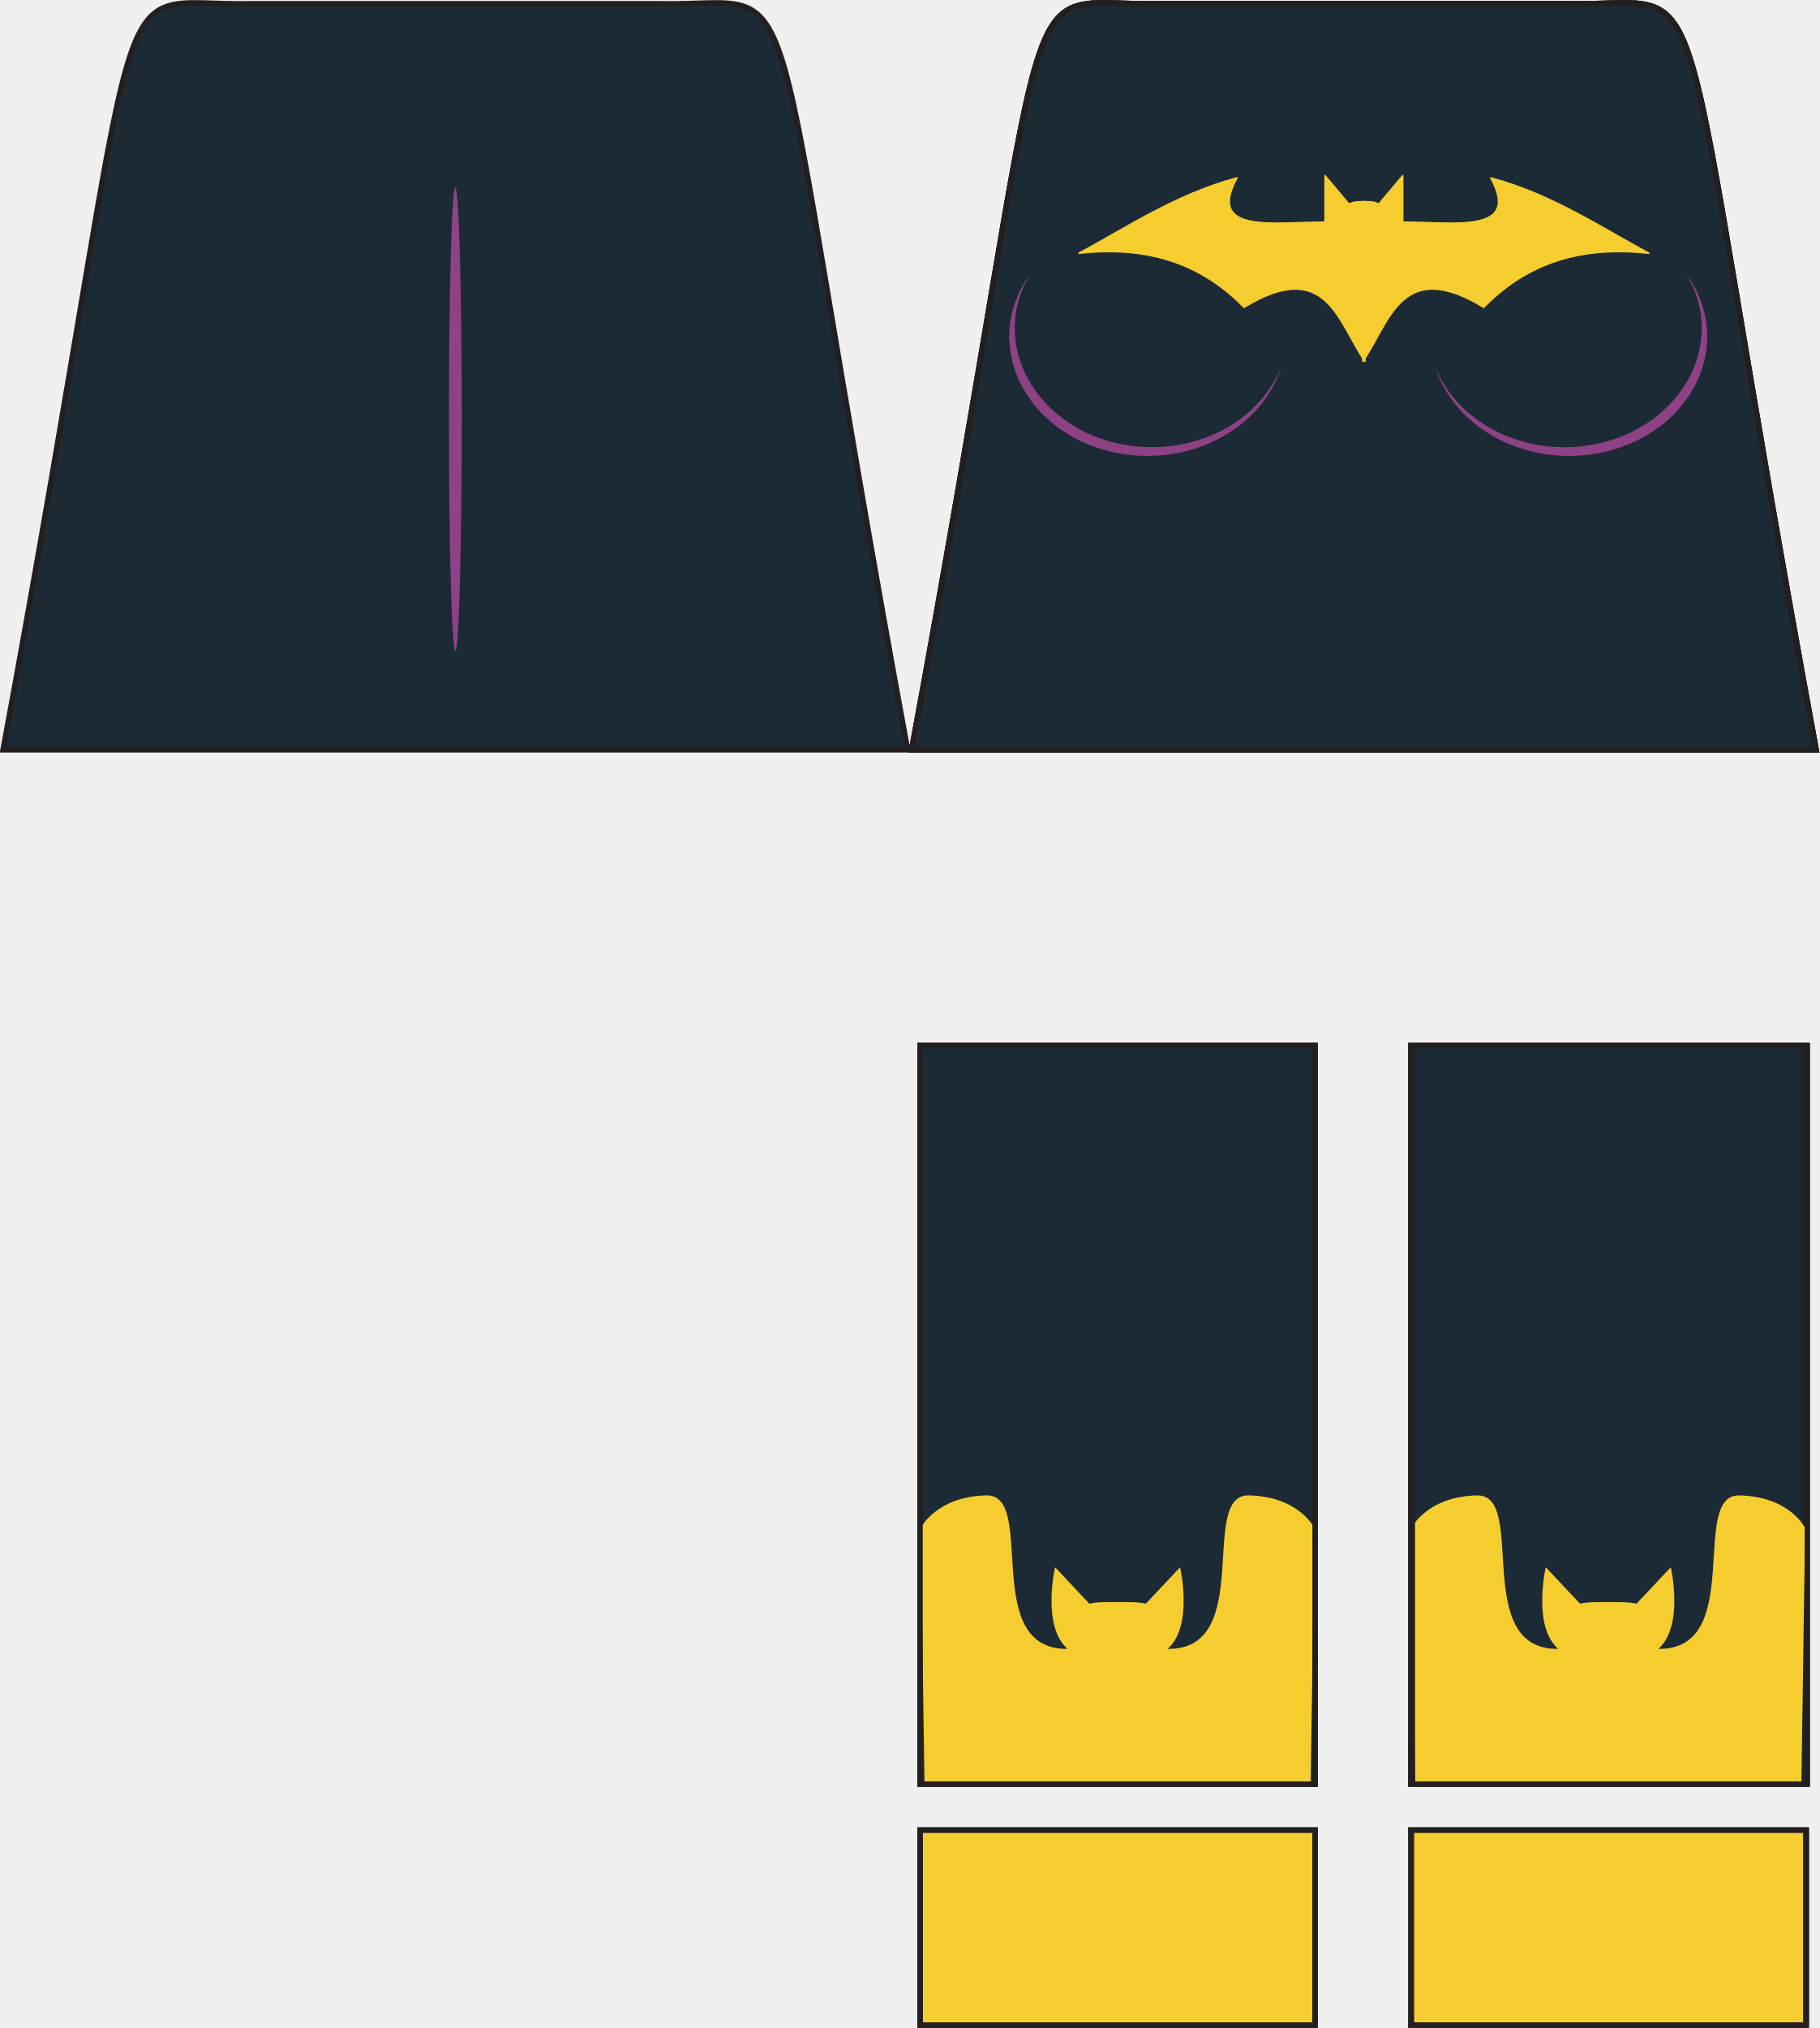
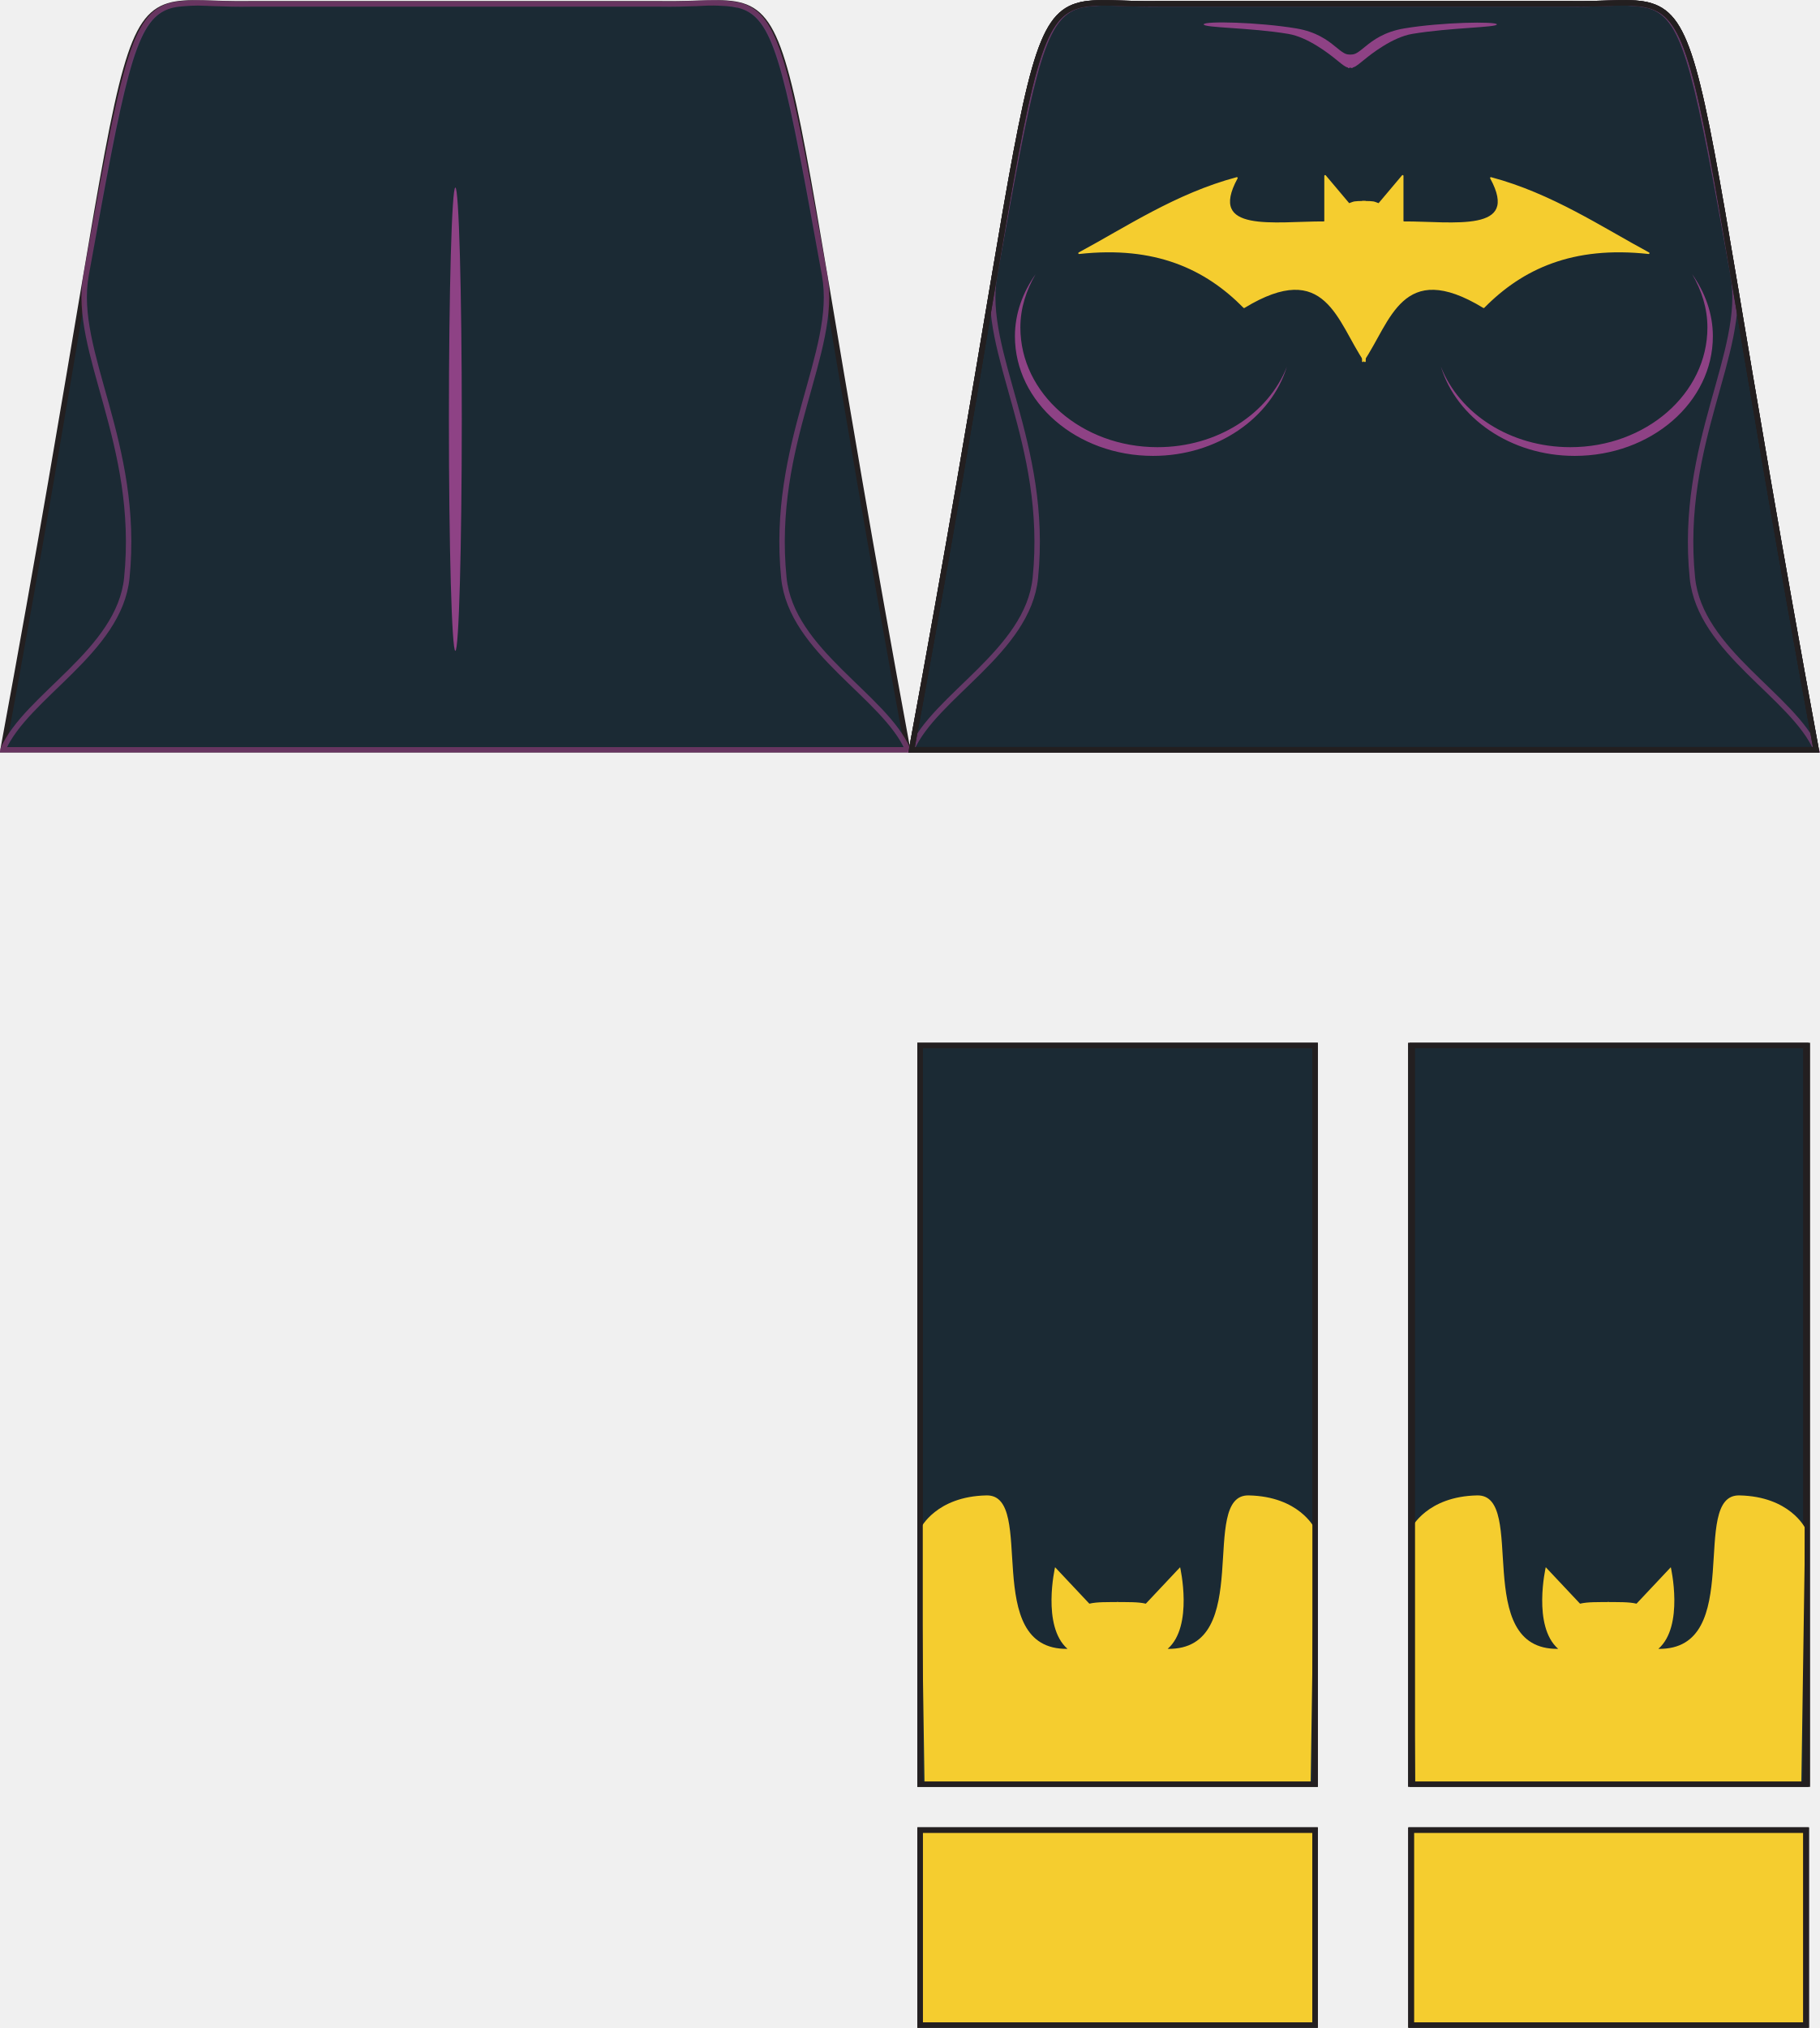
<svg xmlns="http://www.w3.org/2000/svg" xmlns:xlink="http://www.w3.org/1999/xlink" width="104.549" height="116.496" id="svg2" version="1.1">
  <defs id="defs4">
    <linearGradient id="linearGradient4011">
      <stop style="stop-color:#ffffff;stop-opacity:1;" offset="0" id="stop4013" />
      <stop style="stop-color:#ffffff;stop-opacity:0;" offset="1" id="stop4015" />
    </linearGradient>
    <linearGradient id="linearGradient3997">
      <stop style="stop-color:#ffffff;stop-opacity:1;" offset="0" id="stop3999" />
      <stop style="stop-color:#ffffff;stop-opacity:0;" offset="1" id="stop4001" />
    </linearGradient>
    <clipPath id="clipPath2999" clipPathUnits="userSpaceOnUse">
      <path id="path3001" d="M 0,792 612,792 612,0 0,0 0,792 z" />
    </clipPath>
    <radialGradient gradientUnits="userSpaceOnUse" gradientTransform="matrix(0.7598849,-0.03632001,0.1315583,2.752455,16.98633,-78.2689)" r="12.65" fy="46.658" fx="96.306" cy="46.658" cx="96.306" id="radialGradient3972" xlink:href="#linearGradient3966" />
    <clipPath clipPathUnits="userSpaceOnUse" id="clipPath2999-4">
      <path d="M 0,792 612,792 612,0 0,0 0,792 z" id="path3001-0" />
    </clipPath>
    <linearGradient id="linearGradient3966">
      <stop id="stop3968" offset="0" style="stop-color:#c0ac02;stop-opacity:1;" />
      <stop id="stop3970" offset="1" style="stop-color:#fdea41;stop-opacity:0;" />
    </linearGradient>
    <radialGradient xlink:href="#linearGradient3997" id="radialGradient4003" cx="165.811" cy="47.694" fx="165.811" fy="47.694" r="3.812" gradientTransform="matrix(0.6437481,-0.1878162,0.3121384,1.069868,43.64048,27.15595)" gradientUnits="userSpaceOnUse" />
    <radialGradient xlink:href="#linearGradient3997" id="radialGradient4007" gradientUnits="userSpaceOnUse" gradientTransform="matrix(-0.6437481,-0.1878162,-0.3121384,1.069868,293.7314,27.15595)" cx="165.811" cy="47.694" fx="165.811" fy="47.694" r="3.812" />
    <radialGradient xlink:href="#linearGradient4011" id="radialGradient4017" cx="169.323" cy="41.785" fx="169.323" fy="41.785" r="6.983" gradientTransform="matrix(0.3103638,-0.01814613,0.03701409,0.6330737,114.7529,21.46867)" gradientUnits="userSpaceOnUse" />
    <linearGradient id="linearGradient3966-2">
      <stop style="stop-color:#c0ac02;stop-opacity:1;" offset="0" id="stop3968-4" />
      <stop style="stop-color:#fdea41;stop-opacity:0;" offset="1" id="stop3970-5" />
    </linearGradient>
    <clipPath id="clipPath2999-4-8" clipPathUnits="userSpaceOnUse">
      <path id="path3001-0-8" d="M 0,792 612,792 612,0 0,0 0,792 z" />
    </clipPath>
    <radialGradient xlink:href="#linearGradient3966-2" id="radialGradient3972-4" cx="96.306" cy="46.658" fx="96.306" fy="46.658" r="12.65" gradientTransform="matrix(0.7598849,-0.03632001,0.1315583,2.752455,16.98633,-78.2689)" gradientUnits="userSpaceOnUse" />
    <clipPath clipPathUnits="userSpaceOnUse" id="clipPath2999-0">
      <path d="M 0,792 612,792 612,0 0,0 0,792 z" id="path3001-9" />
    </clipPath>
    <mask id="mask4064" maskUnits="userSpaceOnUse">
      <path d="m 195.682,74.545 c 8.732,-47.294 5.343,-42.679 14.268,-42.856 l 23.44,0 c 8.926,0.177 5.535,-4.438 14.265,42.856 l -51.972,0 z" style="fill:#ffffff;fill-opacity:1;stroke:none;display:inline" id="path4066" />
    </mask>
    <clipPath id="clipPath2999-0-6" clipPathUnits="userSpaceOnUse">
      <path id="path3001-9-8" d="M 0,792 612,792 612,0 0,0 0,792 z" />
    </clipPath>
    <radialGradient gradientUnits="userSpaceOnUse" gradientTransform="matrix(0.7598849,-0.03632001,0.1315583,2.752455,16.98633,-78.2689)" r="12.65" fy="46.658" fx="96.306" cy="46.658" cx="96.306" id="radialGradient3972-4-1" xlink:href="#linearGradient3966-2-4" />
    <clipPath clipPathUnits="userSpaceOnUse" id="clipPath2999-4-8-2">
      <path d="M 0,792 612,792 612,0 0,0 0,792 z" id="path3001-0-8-2" />
    </clipPath>
    <linearGradient id="linearGradient3966-2-4">
      <stop id="stop3968-4-2" offset="0" style="stop-color:#c0ac02;stop-opacity:1;" />
      <stop id="stop3970-5-3" offset="1" style="stop-color:#fdea41;stop-opacity:0;" />
    </linearGradient>
    <radialGradient gradientUnits="userSpaceOnUse" gradientTransform="matrix(0.3103638,-0.01814613,0.03701409,0.6330737,114.7529,21.46867)" r="6.983" fy="41.785" fx="169.323" cy="41.785" cx="169.323" id="radialGradient4017-1" xlink:href="#linearGradient4011-4" />
    <radialGradient r="3.812" fy="47.694" fx="165.811" cy="47.694" cx="165.811" gradientTransform="matrix(-0.6437481,-0.1878162,-0.3121384,1.069868,293.7314,27.15595)" gradientUnits="userSpaceOnUse" id="radialGradient4007-6" xlink:href="#linearGradient3997-4" />
    <radialGradient gradientUnits="userSpaceOnUse" gradientTransform="matrix(0.6437481,-0.1878162,0.3121384,1.069868,43.64048,27.15595)" r="3.812" fy="47.694" fx="165.811" cy="47.694" cx="165.811" id="radialGradient4003-7" xlink:href="#linearGradient3997-4" />
    <linearGradient id="linearGradient3966-1">
      <stop style="stop-color:#c0ac02;stop-opacity:1;" offset="0" id="stop3968-5" />
      <stop style="stop-color:#fdea41;stop-opacity:0;" offset="1" id="stop3970-2" />
    </linearGradient>
    <clipPath id="clipPath2999-4-7" clipPathUnits="userSpaceOnUse">
      <path id="path3001-0-1" d="M 0,792 612,792 612,0 0,0 0,792 z" />
    </clipPath>
    <radialGradient xlink:href="#linearGradient3966-1" id="radialGradient3972-1" cx="96.306" cy="46.658" fx="96.306" fy="46.658" r="12.65" gradientTransform="matrix(0.7598849,-0.03632001,0.1315583,2.752455,16.98633,-78.2689)" gradientUnits="userSpaceOnUse" />
    <clipPath clipPathUnits="userSpaceOnUse" id="clipPath2999-45">
      <path d="M 0,792 612,792 612,0 0,0 0,792 z" id="path3001-5" />
    </clipPath>
    <linearGradient id="linearGradient3997-4">
      <stop id="stop3999-8" offset="0" style="stop-color:#ffffff;stop-opacity:1;" />
      <stop id="stop4001-8" offset="1" style="stop-color:#ffffff;stop-opacity:0;" />
    </linearGradient>
    <linearGradient id="linearGradient4011-4">
      <stop id="stop4013-0" offset="0" style="stop-color:#ffffff;stop-opacity:1;" />
      <stop id="stop4015-9" offset="1" style="stop-color:#ffffff;stop-opacity:0;" />
    </linearGradient>
    <clipPath id="clipPath2999-0-0" clipPathUnits="userSpaceOnUse">
      <path id="path3001-9-2" d="M 0,792 612,792 612,0 0,0 0,792 z" />
    </clipPath>
    <radialGradient gradientUnits="userSpaceOnUse" gradientTransform="matrix(0.7598849,-0.03632001,0.1315583,2.752455,16.98633,-78.2689)" r="12.65" fy="46.658" fx="96.306" cy="46.658" cx="96.306" id="radialGradient3972-4-6" xlink:href="#linearGradient3966-2-8" />
    <clipPath clipPathUnits="userSpaceOnUse" id="clipPath2999-4-8-0">
      <path d="M 0,792 612,792 612,0 0,0 0,792 z" id="path3001-0-8-28" />
    </clipPath>
    <linearGradient id="linearGradient3966-2-8">
      <stop id="stop3968-4-6" offset="0" style="stop-color:#c0ac02;stop-opacity:1;" />
      <stop id="stop3970-5-5" offset="1" style="stop-color:#fdea41;stop-opacity:0;" />
    </linearGradient>
    <radialGradient gradientUnits="userSpaceOnUse" gradientTransform="matrix(0.3103638,-0.01814613,0.03701409,0.6330737,114.7529,21.46867)" r="6.983" fy="41.785" fx="169.323" cy="41.785" cx="169.323" id="radialGradient4017-19" xlink:href="#linearGradient4011-7" />
    <radialGradient r="3.812" fy="47.694" fx="165.811" cy="47.694" cx="165.811" gradientTransform="matrix(-0.6437481,-0.1878162,-0.3121384,1.069868,293.7314,27.15595)" gradientUnits="userSpaceOnUse" id="radialGradient4007-3" xlink:href="#linearGradient3997-43" />
    <radialGradient gradientUnits="userSpaceOnUse" gradientTransform="matrix(0.6437481,-0.1878162,0.3121384,1.069868,43.64048,27.15595)" r="3.812" fy="47.694" fx="165.811" cy="47.694" cx="165.811" id="radialGradient4003-79" xlink:href="#linearGradient3997-43" />
    <linearGradient id="linearGradient3966-4">
      <stop style="stop-color:#c0ac02;stop-opacity:1;" offset="0" id="stop3968-2" />
      <stop style="stop-color:#fdea41;stop-opacity:0;" offset="1" id="stop3970-7" />
    </linearGradient>
    <clipPath id="clipPath2999-4-3" clipPathUnits="userSpaceOnUse">
      <path id="path3001-0-87" d="M 0,792 612,792 612,0 0,0 0,792 z" />
    </clipPath>
    <radialGradient xlink:href="#linearGradient3966-4" id="radialGradient3972-11" cx="96.306" cy="46.658" fx="96.306" fy="46.658" r="12.65" gradientTransform="matrix(0.7598849,-0.03632001,0.1315583,2.752455,16.98633,-78.2689)" gradientUnits="userSpaceOnUse" />
    <clipPath clipPathUnits="userSpaceOnUse" id="clipPath2999-3">
      <path d="M 0,792 612,792 612,0 0,0 0,792 z" id="path3001-4" />
    </clipPath>
    <linearGradient id="linearGradient3997-43">
      <stop id="stop3999-1" offset="0" style="stop-color:#ffffff;stop-opacity:1;" />
      <stop id="stop4001-2" offset="1" style="stop-color:#ffffff;stop-opacity:0;" />
    </linearGradient>
    <linearGradient id="linearGradient4011-7">
      <stop id="stop4013-9" offset="0" style="stop-color:#ffffff;stop-opacity:1;" />
      <stop id="stop4015-5" offset="1" style="stop-color:#ffffff;stop-opacity:0;" />
    </linearGradient>
    <mask maskUnits="userSpaceOnUse" id="mask5561">
      <path id="path5563" d="m 154.174,31.662 c -0.273,-0.002 -0.513,0.014 -0.75,0.031 -0.252,0.016 -0.501,0.045 -0.719,0.094 -0.194,0.046 -0.361,0.103 -0.531,0.188 -1.797,0.886 -2.413,4.126 -4.438,15.344 -0.792,4.39 3.125,9.636 2.344,17.375 -0.427,4.23 -5.792,6.788 -7.125,9.875 l 52,0 c -1.333,-3.087 -6.698,-5.645 -7.125,-9.875 -0.781,-7.739 3.136,-12.985 2.344,-17.375 -2.025,-11.218 -2.641,-14.457 -4.438,-15.344 -0.171,-0.084 -0.337,-0.141 -0.531,-0.188 -0.01,-0.002 -0.021,0.002 -0.031,0 -0.187,-0.043 -0.412,-0.076 -0.625,-0.094 -0.323,-0.023 -0.673,-0.04 -1.062,-0.031 -0.212,0.004 -0.421,0.024 -0.656,0.031 -0.637,0.021 -1.326,0.048 -2.156,0.031 l -23.438,0 c -0.83,0.017 -1.52,-0.01 -2.156,-0.031 -0.01,-3.4e-4 -0.021,3.37e-4 -0.031,0 -0.315,-0.01 -0.602,-0.029 -0.875,-0.031 z" style="fill:#ffffff;fill-opacity:1;stroke:none;display:inline" />
    </mask>
+     <clipPath id="clipPath2999-0-61" clipPathUnits="userSpaceOnUse">
+       <path id="path3001-9-89" d="M 0,792 612,792 612,0 0,0 0,792 z" />
+     </clipPath>
+     <radialGradient gradientUnits="userSpaceOnUse" gradientTransform="matrix(0.7598849,-0.03632001,0.1315583,2.752455,16.98633,-78.2689)" r="12.65" fy="46.658" fx="96.306" cy="46.658" cx="96.306" id="radialGradient3972-4-7" xlink:href="#linearGradient3966-2-2" />
+     <clipPath clipPathUnits="userSpaceOnUse" id="clipPath2999-4-8-8">
+       <path d="M 0,792 612,792 612,0 0,0 0,792 z" id="path3001-0-8-5" />
+     </clipPath>
+     <linearGradient id="linearGradient3966-2-2">
+       <stop id="stop3968-4-21" offset="0" style="stop-color:#c0ac02;stop-opacity:1;" />
+       <stop id="stop3970-5-6" offset="1" style="stop-color:#fdea41;stop-opacity:0;" />
+     </linearGradient>
+     <radialGradient gradientUnits="userSpaceOnUse" gradientTransform="matrix(0.3103638,-0.01814613,0.03701409,0.6330737,114.7529,21.46867)" r="6.983" fy="41.785" fx="169.323" cy="41.785" cx="169.323" id="radialGradient4017-3" xlink:href="#linearGradient4011-40" />
+     <radialGradient r="3.812" fy="47.694" fx="165.811" cy="47.694" cx="165.811" gradientTransform="matrix(-0.6437481,-0.1878162,-0.3121384,1.069868,293.7314,27.15595)" gradientUnits="userSpaceOnUse" id="radialGradient4007-2" xlink:href="#linearGradient3997-8" />
+     <radialGradient gradientUnits="userSpaceOnUse" gradientTransform="matrix(0.6437481,-0.1878162,0.3121384,1.069868,43.64048,27.15595)" r="3.812" fy="47.694" fx="165.811" cy="47.694" cx="165.811" id="radialGradient4003-4" xlink:href="#linearGradient3997-8" />
+     <linearGradient id="linearGradient3966-27">
+       <stop style="stop-color:#c0ac02;stop-opacity:1;" offset="0" id="stop3968-6" />
+       <stop style="stop-color:#fdea41;stop-opacity:0;" offset="1" id="stop3970-1" />
+     </linearGradient>
+     <clipPath id="clipPath2999-4-1" clipPathUnits="userSpaceOnUse">
+       <path id="path3001-0-15" d="M 0,792 612,792 612,0 0,0 0,792 z" />
+     </clipPath>
+     <radialGradient xlink:href="#linearGradient3966-27" id="radialGradient3972-7" cx="96.306" cy="46.658" fx="96.306" fy="46.658" r="12.65" gradientTransform="matrix(0.7598849,-0.03632001,0.1315583,2.752455,16.98633,-78.2689)" gradientUnits="userSpaceOnUse" />
+     <clipPath clipPathUnits="userSpaceOnUse" id="clipPath2999-5">
+       <path d="M 0,792 612,792 612,0 0,0 0,792 z" id="path3001-1" />
+     </clipPath>
+     <linearGradient id="linearGradient3997-8">
+       <stop id="stop3999-2" offset="0" style="stop-color:#ffffff;stop-opacity:1;" />
+       <stop id="stop4001-4" offset="1" style="stop-color:#ffffff;stop-opacity:0;" />
+     </linearGradient>
+     <linearGradient id="linearGradient4011-40">
+       <stop id="stop4013-94" offset="0" style="stop-color:#ffffff;stop-opacity:1;" />
+       <stop id="stop4015-8" offset="1" style="stop-color:#ffffff;stop-opacity:0;" />
+     </linearGradient>
  </defs>
  <g id="layer3" transform="translate(-90.59375,-31.47322)">
    <g id="layer6">
      <path transform="translate(-218.1694,-378.3756)" d="m 361.138,452.92 c 8.732,-47.294 5.343,-42.679 14.268,-42.856 l 23.44,0 c 8.926,0.177 5.535,-4.438 14.265,42.856 l -51.972,0 z" style="fill:#1b2a34;stroke:#231f20;stroke-width:0.312;stroke-linecap:butt;stroke-linejoin:miter;stroke-miterlimit:4;stroke-opacity:1;stroke-dasharray:none;display:inline" id="path5565" />
-       <path style="fill:#8e4285;fill-opacity:1;stroke:none;display:inline" d="m 149.768,47.224 c -0.733,1.041 -1.188,2.254 -1.188,3.562 0,3.798 3.55,6.875 7.938,6.875 3.684,0 6.788,-2.18 7.688,-5.125 -1.06,2.702 -3.988,4.625 -7.438,4.625 -4.344,0 -7.875,-3.077 -7.875,-6.875 0,-1.115 0.337,-2.131 0.875,-3.062 z" id="path3165" />
-       <path id="path3172" d="m 187.492,47.224 c 0.733,1.041 1.188,2.254 1.188,3.562 0,3.798 -3.55,6.875 -7.938,6.875 -3.684,0 -6.788,-2.18 -7.688,-5.125 1.06,2.702 3.988,4.625 7.438,4.625 4.344,0 7.875,-3.077 7.875,-6.875 0,-1.115 -0.337,-2.131 -0.875,-3.062 z" style="fill:#8e4285;fill-opacity:1;stroke:none;display:inline" />
+       <g id="g3199" transform="translate(0.325345,0)">
+         <path id="path3165" d="m 149.768,47.224 c -0.733,1.041 -1.188,2.254 -1.188,3.562 0,3.798 3.55,6.875 7.938,6.875 3.684,0 6.788,-2.18 7.688,-5.125 -1.06,2.702 -3.988,4.625 -7.438,4.625 -4.344,0 -7.875,-3.077 -7.875,-6.875 0,-1.115 0.337,-2.131 0.875,-3.062 z" style="fill:#8e4285;fill-opacity:1;stroke:none;display:inline" />
+         <path style="fill:#8e4285;fill-opacity:1;stroke:none;display:inline" d="m 187.492,47.224 c 0.733,1.041 1.188,2.254 1.188,3.562 0,3.798 -3.55,6.875 -7.938,6.875 -3.684,0 -6.788,-2.18 -7.688,-5.125 1.06,2.702 3.988,4.625 7.438,4.625 4.344,0 7.875,-3.077 7.875,-6.875 0,-1.115 -0.337,-2.131 -0.875,-3.062 z" id="path3172" />
+       </g>
      <path id="path5575" style="fill:#1b2a34;stroke:#231f20;stroke-width:0.312;stroke-linecap:butt;stroke-linejoin:miter;stroke-miterlimit:4;stroke-opacity:1;stroke-dasharray:none;display:inline" d="m 90.769,74.545 c 8.732,-47.294 5.343,-42.679 14.268,-42.856 l 23.44,0 c 8.926,0.177 5.535,-4.438 14.265,42.856 l -51.973,0 z" />
      <path style="fill:#8e4285;fill-opacity:1;stroke:none" id="path3103" d="m 118.884,55.553 c 0,7.35 -0.166,13.308 -0.37,13.308 -0.204,0 -0.37,-5.958 -0.37,-13.308 0,-7.35 0.166,-13.308 0.37,-13.308 0.204,0 0.37,5.958 0.37,13.308 z" transform="translate(-1.758823,0)" />
      <path transform="translate(-218.1694,-378.3756)" d="m 361.626,526.179 22.695,0 0,-11.205 -22.695,0 0,11.205 z" style="fill:#f5cd2f;stroke:#231f20;stroke-width:0.312;stroke-linecap:butt;stroke-linejoin:miter;stroke-miterlimit:4;stroke-opacity:1;stroke-dasharray:none;display:inline" id="path3029" />
      <path transform="translate(-218.1694,-378.3756)" d="m 384.322,512.338 -22.698,0 0,-42.434 22.698,0 0,42.434 z" style="fill:#1b2a34;stroke:#231f20;stroke-width:0.312;stroke-linecap:butt;stroke-linejoin:miter;stroke-miterlimit:4;stroke-opacity:1;stroke-dasharray:none;display:inline" id="path3033" />
      <g id="g3154" transform="translate(0.118215,0)" style="fill:#f5cd2f">
        <path id="path3145" d="m 147.156,117.375 c -2.899,0.056 -3.781,1.875 -3.781,1.875 l 0.219,14.781 11.125,0 0,-10.531 c -0.615,0.009 -1.195,-0.015 -1.656,0.094 l -1.97,-2.094 c 0,0 -0.781,3.389 0.716,4.69 -5.03,0.074 -1.754,-8.871 -4.652,-8.815 z" style="fill:#f5cd2f;stroke:none" />
        <use height="147.969" width="289.365" transform="matrix(-1,0,0,1,309.3711,0)" id="use3152" xlink:href="#path3145" y="0" x="0" style="fill:#f5cd2f" />
      </g>
      <path id="path3168" style="fill:#f5cd2f;stroke:#231f20;stroke-width:0.312;stroke-linecap:butt;stroke-linejoin:miter;stroke-miterlimit:4;stroke-opacity:1;stroke-dasharray:none;display:inline" d="m 171.649,147.803 22.695,0 0,-11.205 -22.695,0 0,11.205 z" />
      <path id="path3170" style="fill:#1b2a34;stroke:#231f20;stroke-width:0.312;stroke-linecap:butt;stroke-linejoin:miter;stroke-miterlimit:4;stroke-opacity:1;stroke-dasharray:none;display:inline" d="m 194.345,133.962 -22.698,0 0,-42.434 22.698,0 0,42.434 z" />
      <g style="fill:#f5cd2f" transform="translate(28.31047,0)" id="g3172">
        <path style="fill:#f5cd2f;stroke:none" d="m 147.156,117.375 c -2.899,0.056 -3.781,1.875 -3.781,1.875 l 0.219,14.781 11.125,0 0,-10.531 c -0.615,0.009 -1.195,-0.015 -1.656,0.094 l -1.97,-2.094 c 0,0 -0.781,3.389 0.716,4.69 -5.03,0.074 -1.754,-8.871 -4.652,-8.815 z" id="path3174" />
        <use style="fill:#f5cd2f" x="0" y="0" xlink:href="#path3145" id="use3176" transform="matrix(-1,0,0,1,309.3711,0)" width="289.365" height="147.969" />
+       </g>
+       <g style="display:inline;stroke:#8e4285" transform="translate(0.01375,-2.8e-5)" id="layer36">
+         <path id="path3174-2" d="m 171.254,33.107 c -1.133,0.19 -1.788,0.677 -2.219,1.031 -0.215,0.177 -0.371,0.301 -0.5,0.375 -0.111,0.064 -0.205,0.093 -0.344,0.094 -0.026,0.001 -0.04,1.46e-4 -0.062,0 -0.138,-8.98e-4 -0.232,-0.03 -0.344,-0.094 -0.129,-0.074 -0.285,-0.198 -0.5,-0.375 -0.431,-0.355 -1.085,-0.841 -2.219,-1.031 -2.169,-0.363 -5.309,-0.436 -5.328,-0.234 -0.019,0.201 2.69,0.183 4.859,0.547 1.133,0.19 2.35,1.145 2.781,1.5 0.215,0.177 0.371,0.301 0.5,0.375 0.055,0.032 0.105,0.047 0.156,0.062 -0.002,0.014 0.002,0.017 0,0.031 0.053,0.003 0.084,-0.027 0.125,-0.031 0.041,0.004 0.072,0.034 0.125,0.031 -0.002,-0.015 0.002,-0.018 0,-0.031 0.052,-0.016 0.101,-0.031 0.156,-0.062 0.129,-0.074 0.285,-0.198 0.5,-0.375 0.431,-0.355 1.648,-1.31 2.781,-1.5 2.169,-0.363 4.901,-0.368 4.859,-0.547 -0.042,-0.178 -3.159,-0.129 -5.328,0.234 z" style="font-size:medium;font-style:normal;font-variant:normal;font-weight:normal;font-stretch:normal;text-indent:0;text-align:start;text-decoration:none;line-height:normal;letter-spacing:normal;word-spacing:normal;text-transform:none;direction:ltr;block-progression:tb;writing-mode:lr-tb;text-anchor:start;baseline-shift:baseline;color:#000000;fill:#8e4285;fill-opacity:1;stroke:none;stroke-width:1px;marker:none;visibility:visible;display:inline;overflow:visible;enable-background:accumulate;font-family:Sans;-inkscape-font-specification:Sans" />
+         <path style="opacity:0.632;fill:none;stroke:#8e4285;stroke-width:0.312;stroke-linecap:butt;stroke-linejoin:miter;stroke-miterlimit:4;stroke-opacity:1;stroke-dasharray:none;display:inline" d="m 154.16,31.638 c -0.273,-0.002 -0.513,0.014 -0.75,0.031 -0.252,0.016 -0.501,0.045 -0.719,0.094 -0.194,0.046 -0.361,0.103 -0.531,0.188 -1.797,0.886 -2.413,4.126 -4.438,15.344 -0.792,4.39 3.125,9.636 2.344,17.375 -0.427,4.23 -5.792,6.788 -7.125,9.875 l 52,0 c -1.333,-3.087 -6.698,-5.645 -7.125,-9.875 -0.781,-7.739 3.136,-12.985 2.344,-17.375 -2.025,-11.218 -2.641,-14.457 -4.438,-15.344 -0.171,-0.084 -0.337,-0.141 -0.531,-0.188 -0.01,-0.002 -0.021,0.002 -0.031,0 -0.187,-0.043 -0.412,-0.076 -0.625,-0.094 -0.323,-0.023 -0.673,-0.04 -1.062,-0.031 -0.212,0.004 -0.421,0.024 -0.656,0.031 -0.637,0.021 -1.326,0.048 -2.156,0.031 l -23.438,0 c -0.83,0.017 -1.52,-0.01 -2.156,-0.031 -0.01,-3.4e-4 -0.021,3.37e-4 -0.031,0 -0.315,-0.01 -0.602,-0.029 -0.875,-0.031 z" id="path3969" />
+       </g>
+       <g id="g3203" transform="translate(-52.18566,-2.7917886e-5)" style="stroke:#8e4285;display:inline">
+         <path id="path3207" d="m 154.16,31.638 c -0.273,-0.002 -0.513,0.014 -0.75,0.031 -0.252,0.016 -0.501,0.045 -0.719,0.094 -0.194,0.046 -0.361,0.103 -0.531,0.188 -1.797,0.886 -2.413,4.126 -4.438,15.344 -0.792,4.39 3.125,9.636 2.344,17.375 -0.427,4.23 -5.792,6.788 -7.125,9.875 l 52,0 c -1.333,-3.087 -6.698,-5.645 -7.125,-9.875 -0.781,-7.739 3.136,-12.985 2.344,-17.375 -2.025,-11.218 -2.641,-14.457 -4.438,-15.344 -0.171,-0.084 -0.337,-0.141 -0.531,-0.188 -0.01,-0.002 -0.021,0.002 -0.031,0 -0.187,-0.043 -0.412,-0.076 -0.625,-0.094 -0.323,-0.023 -0.673,-0.04 -1.062,-0.031 -0.212,0.004 -0.421,0.024 -0.656,0.031 -0.637,0.021 -1.326,0.048 -2.156,0.031 l -23.438,0 c -0.83,0.017 -1.52,-0.01 -2.156,-0.031 -0.01,-3.4e-4 -0.021,3.37e-4 -0.031,0 -0.315,-0.01 -0.602,-0.029 -0.875,-0.031 z" style="opacity:0.632;fill:none;stroke:#8e4285;stroke-width:0.312;stroke-linecap:butt;stroke-linejoin:miter;stroke-miterlimit:4;stroke-opacity:1;stroke-dasharray:none;display:inline" />
      </g>
    </g>
    <g id="layer4">
      <path style="fill:#f5cd2f;stroke:#f5cd2f;stroke-width:0.095;stroke-linecap:round;stroke-linejoin:round;stroke-miterlimit:4;stroke-dasharray:none" d="m 166.728,41.577 0,2.616 c -0.019,0.015 -0.026,0.032 -0.047,0.047 -2.84,-0.012 -6.795,0.701 -5.024,-2.543 -3.487,0.93 -6.364,2.869 -9.063,4.32 4.374,-0.483 7.276,0.87 9.477,3.104 4.726,-2.876 5.388,0.836 6.942,3.104 l 0.024,-9.162 c -0.739,0.011 -0.587,0.015 -0.942,0.136 z" id="path3056" />
      <use x="0" y="0" xlink:href="#path3056" id="use3064" transform="matrix(-1,0,0,1,337.91,0)" width="289.365" height="147.969" />
    </g>
    <g id="layer5">
      <g id="g5553" mask="url(#mask5561)">
        <path id="path3998" d="m 144.938,66.219 4.875,5.844 c 1.154,0.182 2.313,0.347 3.469,0.5 l -4.75,-5.656 c -1.199,-0.208 -2.393,-0.449 -3.594,-0.688 z m -1.125,0.219 -0.875,4.375 c 1.787,0.368 3.585,0.698 5.375,1 l -4.5,-5.375 z m 6.219,0.719 4.688,5.594 c 1.105,0.135 2.207,0.237 3.312,0.344 L 153.5,67.656 c -1.155,-0.158 -2.313,-0.312 -3.469,-0.5 z m 4.906,0.719 4.5,5.344 c 1.065,0.091 2.122,0.186 3.188,0.25 L 158.281,68.25 c -1.112,-0.111 -2.231,-0.235 -3.344,-0.375 z m 4.75,0.5 4.312,5.156 c 1.037,0.051 2.088,0.1 3.125,0.125 L 162.906,68.625 c -1.075,-0.066 -2.143,-0.155 -3.219,-0.25 z m 4.594,0.344 4.156,4.969 c 0.188,0.002 0.375,-0.002 0.562,0 l 0,-2.938 -1.625,-1.938 c -1.028,-0.024 -2.065,-0.042 -3.094,-0.094 z m 4.406,0.125 0.312,0.375 0,-0.375 c -0.104,-9.52e-4 -0.208,0.001 -0.312,0 z" style="font-size:medium;font-style:normal;font-variant:normal;font-weight:normal;font-stretch:normal;text-indent:0;text-align:start;text-decoration:none;line-height:normal;letter-spacing:normal;word-spacing:normal;text-transform:none;direction:ltr;block-progression:tb;writing-mode:lr-tb;text-anchor:start;baseline-shift:baseline;color:#000000;fill:#f5cd2f;fill-opacity:1;stroke:none;stroke-width:4.875;marker:none;visibility:visible;display:inline;overflow:visible;enable-background:accumulate;font-family:Sans;-inkscape-font-specification:Sans" />
        <use height="147.969" width="289.365" transform="matrix(-1,0,0,1,337.875,0)" id="use5532" xlink:href="#path3998" y="0" x="0" />
        <path id="path5546" d="m 163.287,68.018 4.764,5.988 1.944,0.026 4.732,-6.025 z" style="fill:#1b2a34;stroke:none" />
        <g style="fill:#f5cd2f;stroke:#f5cd2f;stroke-width:0.188;stroke-linecap:round;stroke-linejoin:round;stroke-miterlimit:4;stroke-dasharray:none" transform="translate(0.09013567,0)" id="g5542">
          <path style="fill:#f5cd2f;stroke:#f5cd2f;stroke-width:0.188;stroke-linecap:round;stroke-linejoin:round;stroke-miterlimit:4;stroke-dasharray:none" d="m 164.25,68.719 2.75,3.25 c 1.231,-0.256 1.508,0.744 1.855,1.725 l 0.02,-3.662 c -0.14,-0.005 -0.285,-0.008 -0.406,0.062 l -0.188,-0.406 0,0.781 c -2.912,0.042 -2.062,-1.704 -2.062,-1.704 0,0 -1.43,0.006 -1.969,-0.046 z" id="path5534" />
          <use style="fill:#f5cd2f;stroke:#f5cd2f;stroke-width:0.188;stroke-linecap:round;stroke-linejoin:round;stroke-miterlimit:4;stroke-dasharray:none" x="0" y="0" xlink:href="#path5534" id="use5540" transform="matrix(-1,0,0,1,337.6976,0)" width="289.365" height="147.969" />
        </g>
      </g>
      <g mask="url(#mask5561)" id="g5585" transform="translate(-52.19941,0)">
        <path style="font-size:medium;font-style:normal;font-variant:normal;font-weight:normal;font-stretch:normal;text-indent:0;text-align:start;text-decoration:none;line-height:normal;letter-spacing:normal;word-spacing:normal;text-transform:none;direction:ltr;block-progression:tb;writing-mode:lr-tb;text-anchor:start;baseline-shift:baseline;color:#000000;fill:#f5cd2f;fill-opacity:1;stroke:none;stroke-width:4.875;marker:none;visibility:visible;display:inline;overflow:visible;enable-background:accumulate;font-family:Sans;-inkscape-font-specification:Sans" d="m 144.938,66.219 4.875,5.844 c 1.154,0.182 2.313,0.347 3.469,0.5 l -4.75,-5.656 c -1.199,-0.208 -2.393,-0.449 -3.594,-0.688 z m -1.125,0.219 -0.875,4.375 c 1.787,0.368 3.585,0.698 5.375,1 l -4.5,-5.375 z m 6.219,0.719 4.688,5.594 c 1.105,0.135 2.207,0.237 3.312,0.344 L 153.5,67.656 c -1.155,-0.158 -2.313,-0.312 -3.469,-0.5 z m 4.906,0.719 4.5,5.344 c 1.065,0.091 2.122,0.186 3.188,0.25 L 158.281,68.25 c -1.112,-0.111 -2.231,-0.235 -3.344,-0.375 z m 4.75,0.5 4.312,5.156 c 1.037,0.051 2.088,0.1 3.125,0.125 L 162.906,68.625 c -1.075,-0.066 -2.143,-0.155 -3.219,-0.25 z m 4.594,0.344 4.156,4.969 c 0.188,0.002 0.375,-0.002 0.562,0 l 0,-2.938 -1.625,-1.938 c -1.028,-0.024 -2.065,-0.042 -3.094,-0.094 z m 4.406,0.125 0.312,0.375 0,-0.375 c -0.104,-9.52e-4 -0.208,0.001 -0.312,0 z" id="path5587" />
        <use x="0" y="0" xlink:href="#path3998" id="use5589" transform="matrix(-1,0,0,1,337.875,0)" width="289.365" height="147.969" />
        <g id="g5593" transform="translate(0.09013567,0)" style="fill:#f5cd2f;stroke:#f5cd2f;stroke-width:0.188;stroke-linecap:round;stroke-linejoin:round;stroke-miterlimit:4;stroke-dasharray:none" />
      </g>
    </g>
  </g>
  <g id="layer1" transform="translate(-308.7631,-409.8488)" style="display:inline">
    <path d="m 362.253,493.9 21.441,0" style="fill:#ffffff;fill-opacity:1;fill-rule:nonzero;stroke:none" id="path3039" />
    <path d="m 390.483,493.902 21.44,0" style="fill:#ffffff;fill-opacity:1;fill-rule:nonzero;stroke:none" id="path3051" />
    <path d="m 361.138,452.92 c 8.732,-47.294 5.343,-42.679 14.268,-42.856 l 23.44,0 c 8.926,0.177 5.535,-4.438 14.265,42.856 l -51.972,0 z" style="fill:none;stroke:#231f20;stroke-width:0.312;stroke-linecap:butt;stroke-linejoin:miter;stroke-miterlimit:4;stroke-opacity:1;stroke-dasharray:none" id="path3093" />
    <path id="path4124" style="fill:none;stroke:#231f20;stroke-width:0.312;stroke-linecap:butt;stroke-linejoin:miter;stroke-miterlimit:4;stroke-opacity:1;stroke-dasharray:none" d="m 361.138,452.92 c 8.732,-47.294 5.343,-42.679 14.268,-42.856 l 23.44,0 c 8.926,0.177 5.535,-4.438 14.265,42.856 l -51.972,0 z" />
    <path id="path3121" style="fill:none;stroke:#231f20;stroke-width:0.312;stroke-linecap:butt;stroke-linejoin:miter;stroke-miterlimit:4;stroke-opacity:1;stroke-dasharray:none;display:inline" d="m 361.626,526.179 22.695,0 0,-11.205 -22.695,0 0,11.205 z" />
    <path id="path3123" style="fill:none;stroke:#231f20;stroke-width:0.312;stroke-linecap:butt;stroke-linejoin:miter;stroke-miterlimit:4;stroke-opacity:1;stroke-dasharray:none;display:inline" d="m 384.322,512.338 -22.698,0 0,-42.434 22.698,0 0,42.434 z" />
    <path id="path3125" style="fill:none;stroke:#231f20;stroke-width:0.312;stroke-linecap:butt;stroke-linejoin:miter;stroke-miterlimit:4;stroke-opacity:1;stroke-dasharray:none;display:inline" d="m 389.856,526.179 22.695,0 0,-11.205 -22.695,0 0,11.205 z" />
    <path d="m 412.605,512.338 -22.698,0 0,-42.434 22.698,0 0,42.434 z" style="fill:none;stroke:#231f20;stroke-width:0.312;stroke-linecap:butt;stroke-linejoin:miter;stroke-miterlimit:4;stroke-opacity:1;stroke-dasharray:none;display:inline" id="path3127" />
  </g>
</svg>
